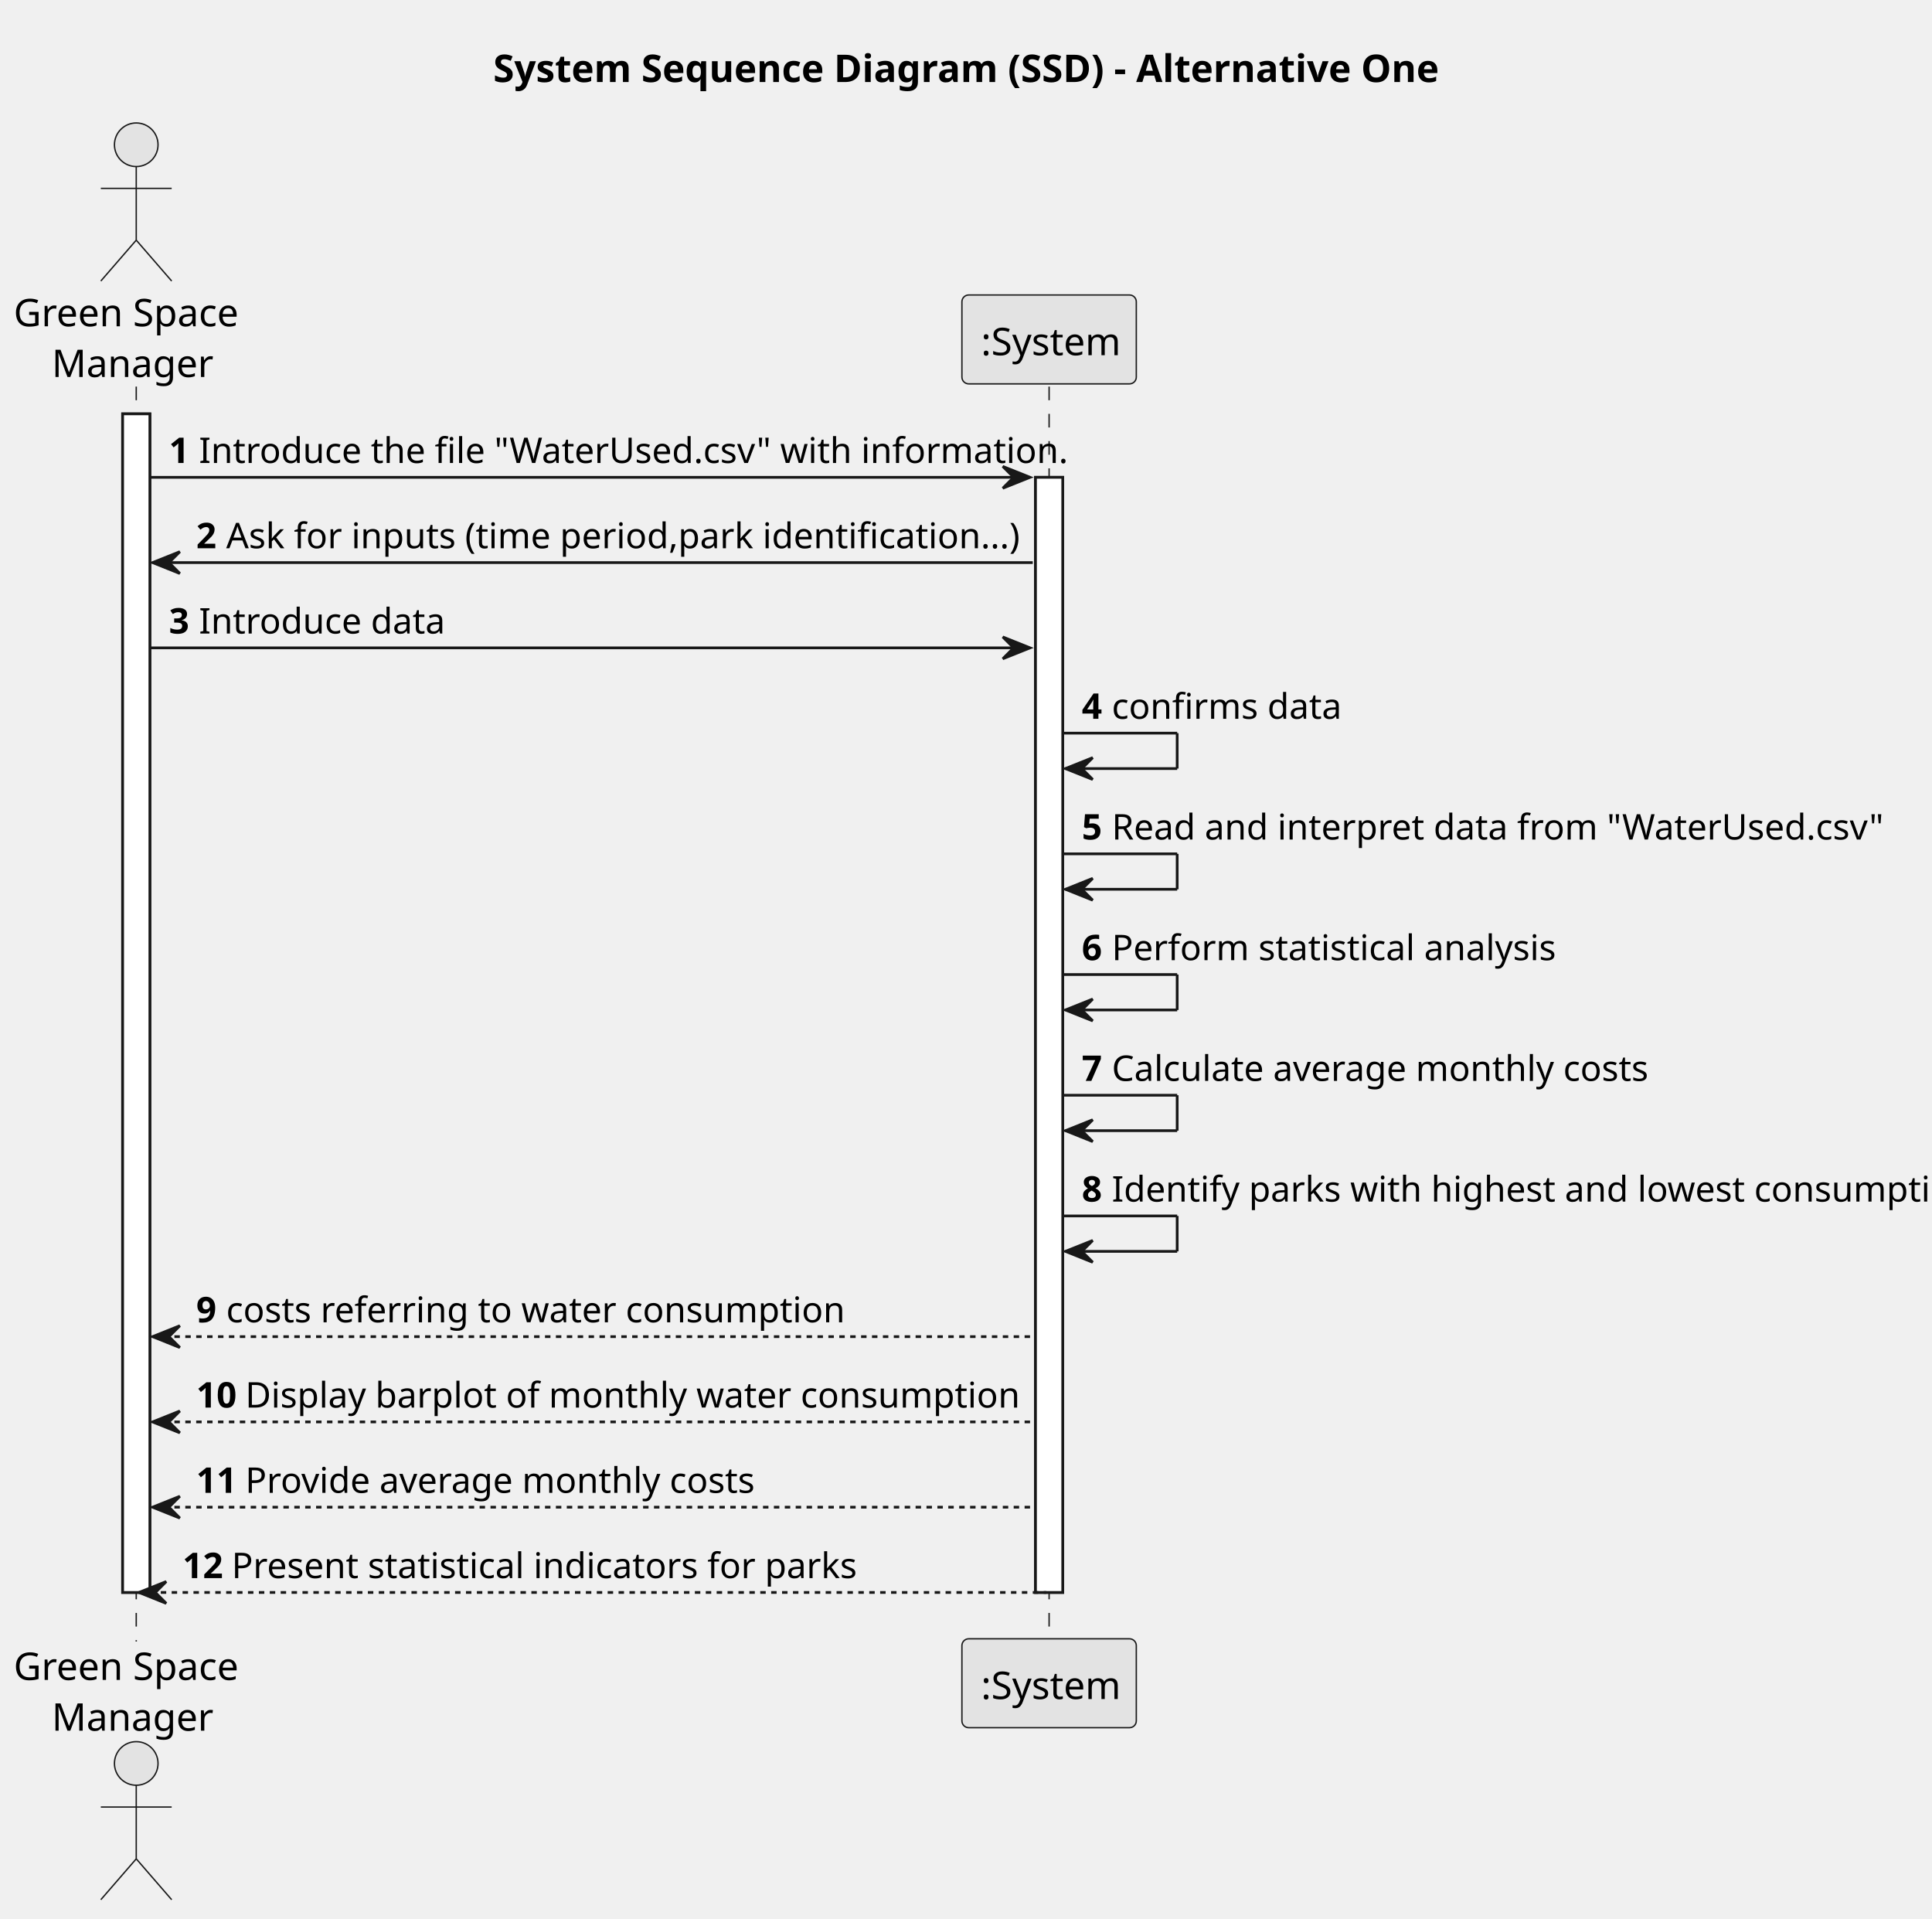
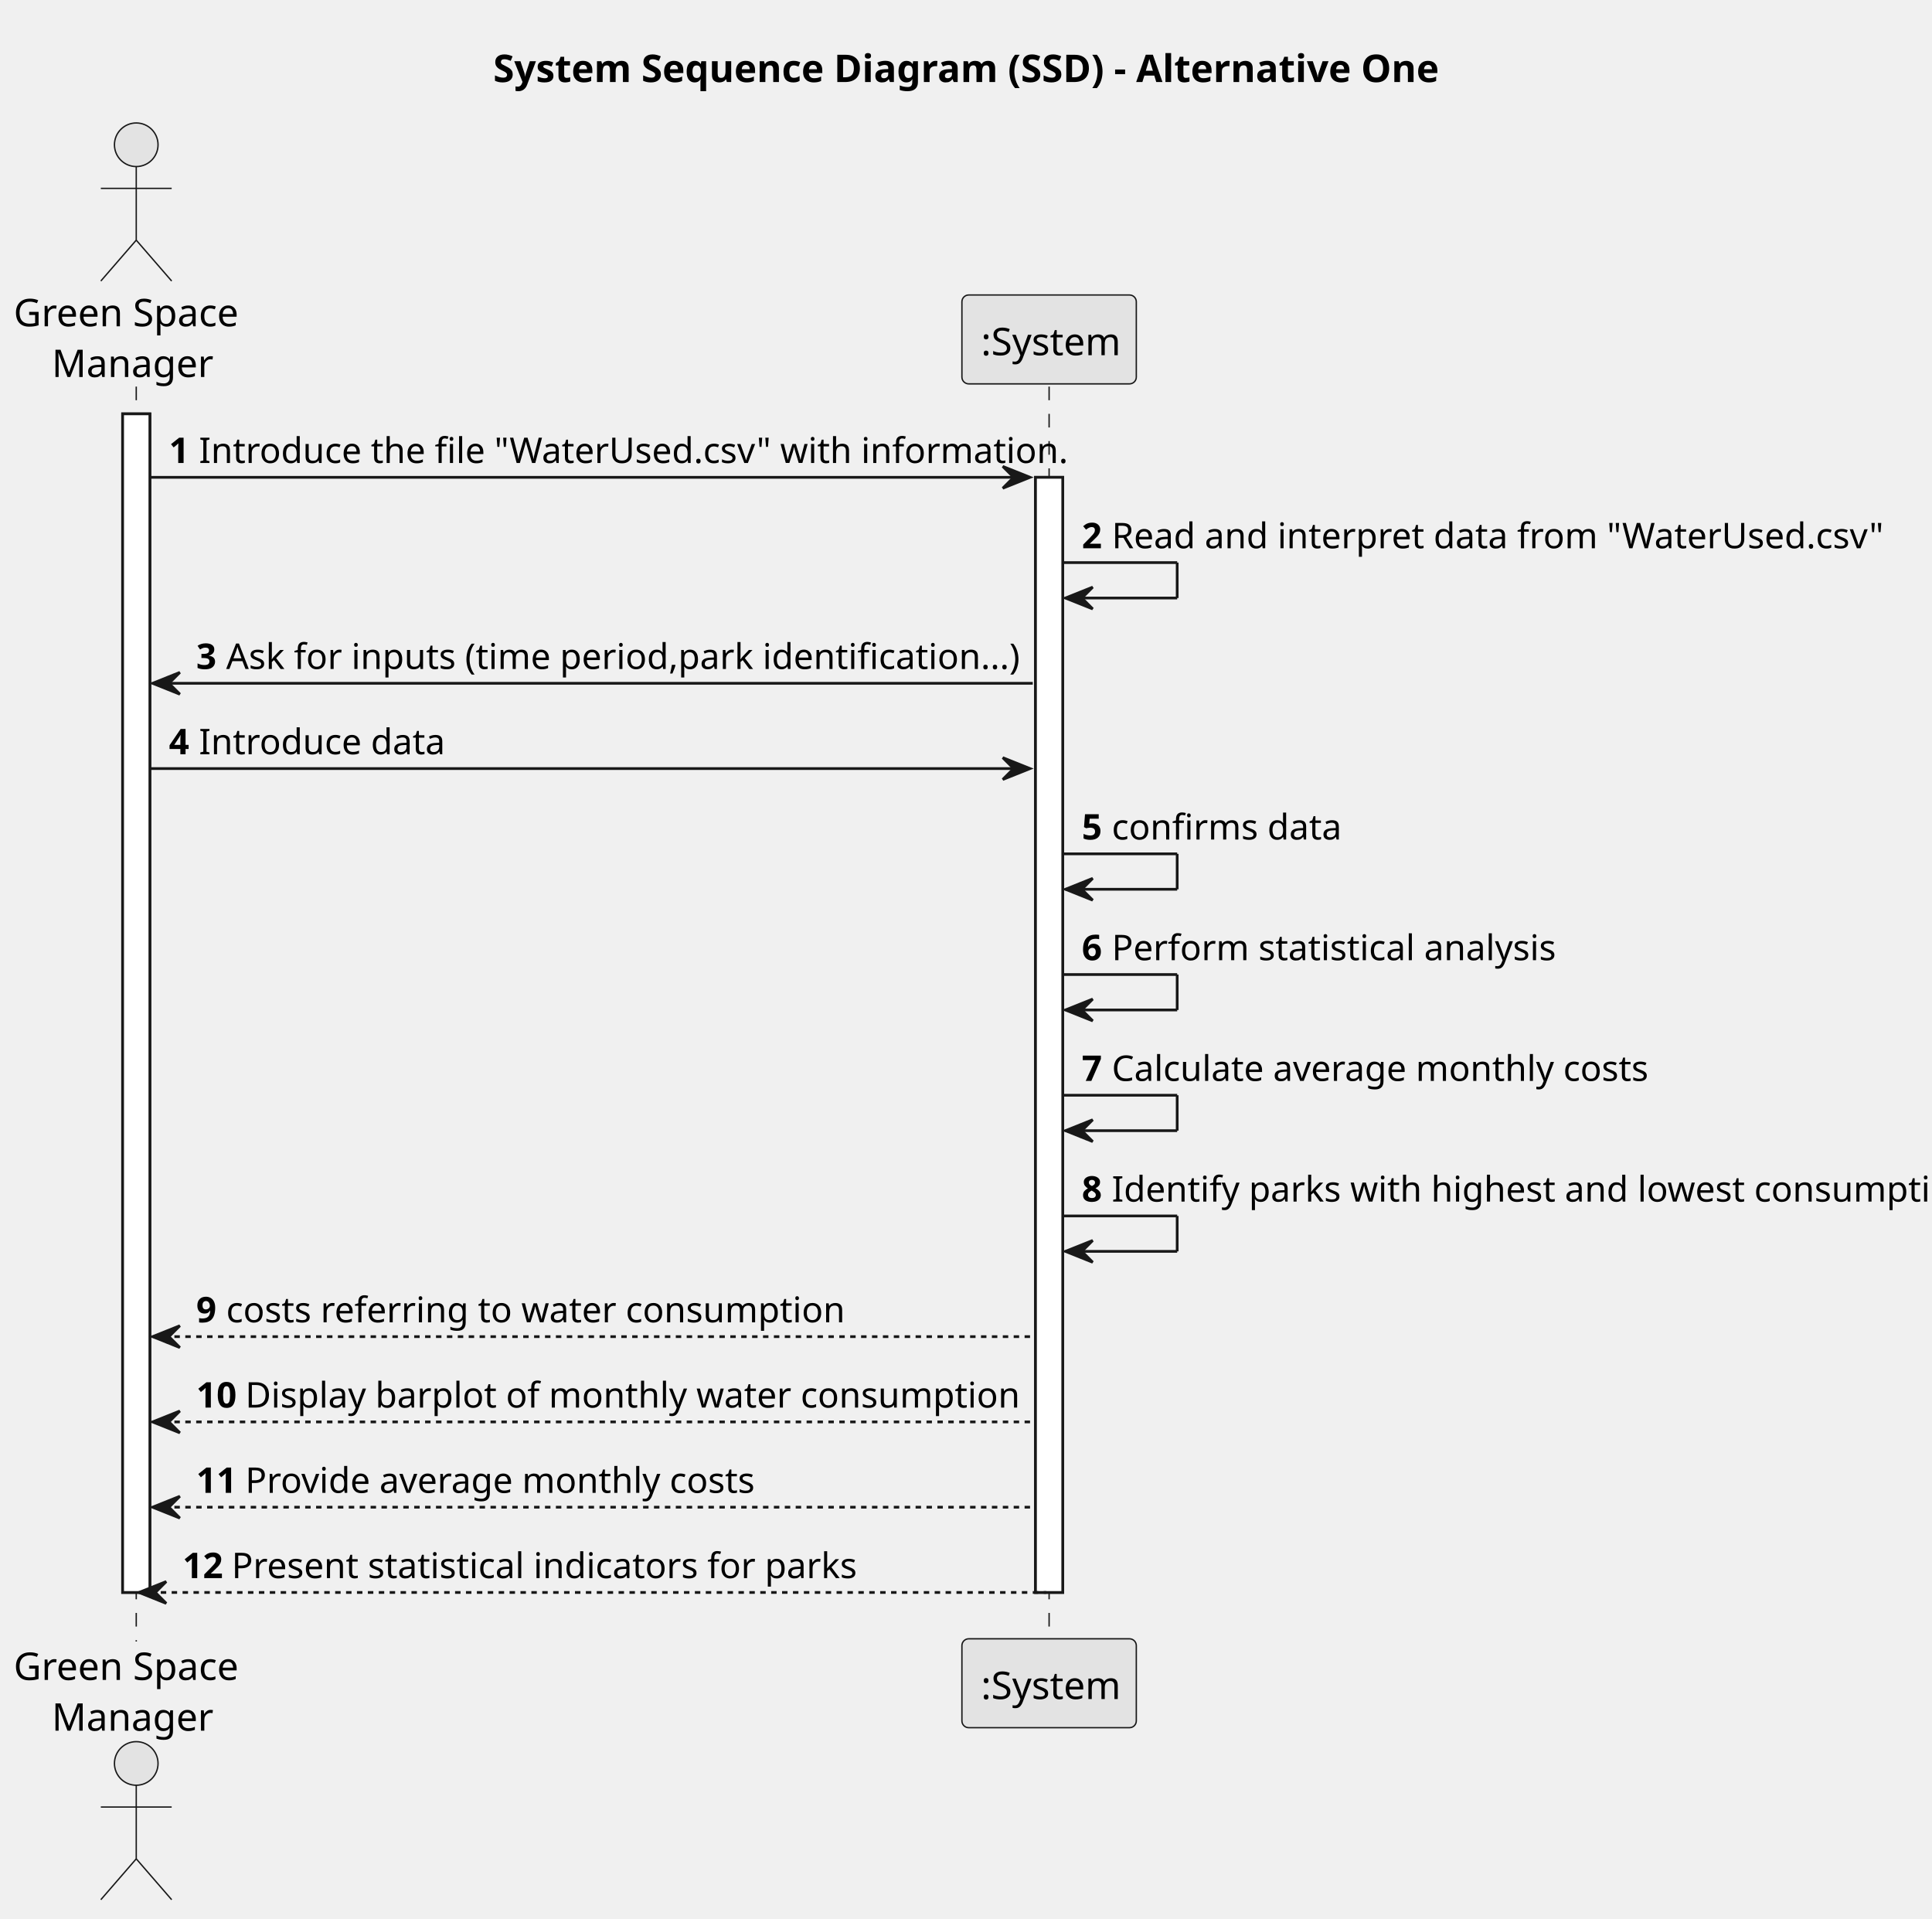
<svg xmlns="http://www.w3.org/2000/svg" contentStyleType="text/css" height="704px" preserveAspectRatio="none" style="width:709px;height:704px;background:#FFFFFF;" version="1.1" viewBox="0 0 709 704" width="709px" zoomAndPan="magnify">
  <defs />
  <g>
    <text fill="#000000" font-family="sans-serif" font-size="14" font-weight="bold" lengthAdjust="spacing" textLength="351" x="181" y="30.107">System Sequence Diagram (SSD) - Alternative One</text>
    <rect fill="#FFFFFF" height="432.492" style="stroke:#181818;stroke-width:1.0;" width="10" x="45" y="151.863" />
    <rect fill="#FFFFFF" height="409.201" style="stroke:#181818;stroke-width:1.0;" width="10" x="380" y="175.154" />
    <line style="stroke:#181818;stroke-width:0.5;stroke-dasharray:5.0,5.0;" x1="50" x2="50" y1="141.863" y2="602.356" />
    <line style="stroke:#181818;stroke-width:0.5;stroke-dasharray:5.0,5.0;" x1="385" x2="385" y1="141.863" y2="602.356" />
    <text fill="#000000" font-family="sans-serif" font-size="14" lengthAdjust="spacing" textLength="84" x="5" y="119.728">Green Space</text>
    <text fill="#000000" font-family="sans-serif" font-size="14" lengthAdjust="spacing" textLength="56" x="19" y="138.35">Manager</text>
    <ellipse cx="50" cy="53.121" fill="#E3E3E3" rx="8" ry="8" style="stroke:#181818;stroke-width:0.5;" />
    <path d="M50,61.121 L50,88.121 M37,69.121 L63,69.121 M50,88.121 L37,103.121 M50,88.121 L63,103.121 " fill="none" style="stroke:#181818;stroke-width:0.5;" />
    <text fill="#000000" font-family="sans-serif" font-size="14" lengthAdjust="spacing" textLength="84" x="5" y="616.463">Green Space</text>
    <text fill="#000000" font-family="sans-serif" font-size="14" lengthAdjust="spacing" textLength="56" x="19" y="635.084">Manager</text>
    <ellipse cx="50" cy="647.098" fill="#E3E3E3" rx="8" ry="8" style="stroke:#181818;stroke-width:0.5;" />
    <path d="M50,655.098 L50,682.098 M37,663.098 L63,663.098 M50,682.098 L37,697.098 M50,682.098 L63,697.098 " fill="none" style="stroke:#181818;stroke-width:0.5;" />
    <rect fill="#E3E3E3" height="32.621" rx="2.5" ry="2.5" style="stroke:#181818;stroke-width:0.5;" width="64" x="353" y="108.242" />
    <text fill="#000000" font-family="sans-serif" font-size="14" lengthAdjust="spacing" textLength="50" x="360" y="130.35">:System</text>
    <rect fill="#E3E3E3" height="32.621" rx="2.5" ry="2.5" style="stroke:#181818;stroke-width:0.5;" width="64" x="353" y="601.356" />
    <text fill="#000000" font-family="sans-serif" font-size="14" lengthAdjust="spacing" textLength="50" x="360" y="623.463">:System</text>
    <rect fill="#FFFFFF" height="432.492" style="stroke:#181818;stroke-width:1.0;" width="10" x="45" y="151.863" />
    <rect fill="#FFFFFF" height="409.201" style="stroke:#181818;stroke-width:1.0;" width="10" x="380" y="175.154" />
    <polygon fill="#181818" points="368,171.154,378,175.154,368,179.154,372,175.154" style="stroke:#181818;stroke-width:1.0;" />
    <line style="stroke:#181818;stroke-width:1.0;" x1="55" x2="374" y1="175.154" y2="175.154" />
    <text fill="#000000" font-family="sans-serif" font-size="13" font-weight="bold" lengthAdjust="spacing" textLength="7" x="62" y="169.892">1</text>
    <text fill="#000000" font-family="sans-serif" font-size="13" lengthAdjust="spacing" textLength="295" x="73" y="169.892">Introduce the file "WaterUsed.csv" with information.</text>
-     <polygon fill="#181818" points="66,202.445,56,206.445,66,210.445,62,206.445" style="stroke:#181818;stroke-width:1.0;" />
-     <line style="stroke:#181818;stroke-width:1.0;" x1="60" x2="379" y1="206.445" y2="206.445" />
-     <text fill="#000000" font-family="sans-serif" font-size="13" font-weight="bold" lengthAdjust="spacing" textLength="7" x="72" y="201.183">2</text>
-     <text fill="#000000" font-family="sans-serif" font-size="13" lengthAdjust="spacing" textLength="273" x="83" y="201.183">Ask for inputs (time period,park identification...)</text>
-     <polygon fill="#181818" points="368,233.736,378,237.736,368,241.736,372,237.736" style="stroke:#181818;stroke-width:1.0;" />
-     <line style="stroke:#181818;stroke-width:1.0;" x1="55" x2="374" y1="237.736" y2="237.736" />
-     <text fill="#000000" font-family="sans-serif" font-size="13" font-weight="bold" lengthAdjust="spacing" textLength="7" x="62" y="232.474">3</text>
-     <text fill="#000000" font-family="sans-serif" font-size="13" lengthAdjust="spacing" textLength="82" x="73" y="232.474">Introduce data</text>
-     <line style="stroke:#181818;stroke-width:1.0;" x1="390" x2="432" y1="269.027" y2="269.027" />
-     <line style="stroke:#181818;stroke-width:1.0;" x1="432" x2="432" y1="269.027" y2="282.027" />
-     <line style="stroke:#181818;stroke-width:1.0;" x1="391" x2="432" y1="282.027" y2="282.027" />
-     <polygon fill="#181818" points="401,278.027,391,282.027,401,286.027,397,282.027" style="stroke:#181818;stroke-width:1.0;" />
-     <text fill="#000000" font-family="sans-serif" font-size="13" font-weight="bold" lengthAdjust="spacing" textLength="7" x="397" y="263.765">4</text>
-     <text fill="#000000" font-family="sans-serif" font-size="13" lengthAdjust="spacing" textLength="78" x="408" y="263.765">confirms data</text>
+     <line style="stroke:#181818;stroke-width:1.0;" x1="390" x2="432" y1="206.445" y2="206.445" />
+     <line style="stroke:#181818;stroke-width:1.0;" x1="432" x2="432" y1="206.445" y2="219.445" />
+     <line style="stroke:#181818;stroke-width:1.0;" x1="391" x2="432" y1="219.445" y2="219.445" />
+     <polygon fill="#181818" points="401,215.445,391,219.445,401,223.445,397,219.445" style="stroke:#181818;stroke-width:1.0;" />
+     <text fill="#000000" font-family="sans-serif" font-size="13" font-weight="bold" lengthAdjust="spacing" textLength="7" x="397" y="201.183">2</text>
+     <text fill="#000000" font-family="sans-serif" font-size="13" lengthAdjust="spacing" textLength="266" x="408" y="201.183">Read and interpret data from "WaterUsed.csv"</text>
+     <polygon fill="#181818" points="66,246.736,56,250.736,66,254.736,62,250.736" style="stroke:#181818;stroke-width:1.0;" />
+     <line style="stroke:#181818;stroke-width:1.0;" x1="60" x2="379" y1="250.736" y2="250.736" />
+     <text fill="#000000" font-family="sans-serif" font-size="13" font-weight="bold" lengthAdjust="spacing" textLength="7" x="72" y="245.474">3</text>
+     <text fill="#000000" font-family="sans-serif" font-size="13" lengthAdjust="spacing" textLength="273" x="83" y="245.474">Ask for inputs (time period,park identification...)</text>
+     <polygon fill="#181818" points="368,278.027,378,282.027,368,286.027,372,282.027" style="stroke:#181818;stroke-width:1.0;" />
+     <line style="stroke:#181818;stroke-width:1.0;" x1="55" x2="374" y1="282.027" y2="282.027" />
+     <text fill="#000000" font-family="sans-serif" font-size="13" font-weight="bold" lengthAdjust="spacing" textLength="7" x="62" y="276.765">4</text>
+     <text fill="#000000" font-family="sans-serif" font-size="13" lengthAdjust="spacing" textLength="82" x="73" y="276.765">Introduce data</text>
    <line style="stroke:#181818;stroke-width:1.0;" x1="390" x2="432" y1="313.318" y2="313.318" />
    <line style="stroke:#181818;stroke-width:1.0;" x1="432" x2="432" y1="313.318" y2="326.318" />
    <line style="stroke:#181818;stroke-width:1.0;" x1="391" x2="432" y1="326.318" y2="326.318" />
    <polygon fill="#181818" points="401,322.318,391,326.318,401,330.318,397,326.318" style="stroke:#181818;stroke-width:1.0;" />
    <text fill="#000000" font-family="sans-serif" font-size="13" font-weight="bold" lengthAdjust="spacing" textLength="7" x="397" y="308.056">5</text>
-     <text fill="#000000" font-family="sans-serif" font-size="13" lengthAdjust="spacing" textLength="266" x="408" y="308.056">Read and interpret data from "WaterUsed.csv"</text>
+     <text fill="#000000" font-family="sans-serif" font-size="13" lengthAdjust="spacing" textLength="78" x="408" y="308.056">confirms data</text>
    <line style="stroke:#181818;stroke-width:1.0;" x1="390" x2="432" y1="357.609" y2="357.609" />
    <line style="stroke:#181818;stroke-width:1.0;" x1="432" x2="432" y1="357.609" y2="370.609" />
    <line style="stroke:#181818;stroke-width:1.0;" x1="391" x2="432" y1="370.609" y2="370.609" />
    <polygon fill="#181818" points="401,366.609,391,370.609,401,374.609,397,370.609" style="stroke:#181818;stroke-width:1.0;" />
    <text fill="#000000" font-family="sans-serif" font-size="13" font-weight="bold" lengthAdjust="spacing" textLength="7" x="397" y="352.347">6</text>
    <text fill="#000000" font-family="sans-serif" font-size="13" lengthAdjust="spacing" textLength="157" x="408" y="352.347">Perform statistical analysis</text>
    <line style="stroke:#181818;stroke-width:1.0;" x1="390" x2="432" y1="401.9" y2="401.9" />
    <line style="stroke:#181818;stroke-width:1.0;" x1="432" x2="432" y1="401.9" y2="414.9" />
    <line style="stroke:#181818;stroke-width:1.0;" x1="391" x2="432" y1="414.9" y2="414.9" />
    <polygon fill="#181818" points="401,410.9,391,414.9,401,418.9,397,414.9" style="stroke:#181818;stroke-width:1.0;" />
    <text fill="#000000" font-family="sans-serif" font-size="13" font-weight="bold" lengthAdjust="spacing" textLength="7" x="397" y="396.638">7</text>
    <text fill="#000000" font-family="sans-serif" font-size="13" lengthAdjust="spacing" textLength="188" x="408" y="396.638">Calculate average monthly costs</text>
    <line style="stroke:#181818;stroke-width:1.0;" x1="390" x2="432" y1="446.191" y2="446.191" />
    <line style="stroke:#181818;stroke-width:1.0;" x1="432" x2="432" y1="446.191" y2="459.191" />
    <line style="stroke:#181818;stroke-width:1.0;" x1="391" x2="432" y1="459.191" y2="459.191" />
    <polygon fill="#181818" points="401,455.191,391,459.191,401,463.191,397,459.191" style="stroke:#181818;stroke-width:1.0;" />
    <text fill="#000000" font-family="sans-serif" font-size="13" font-weight="bold" lengthAdjust="spacing" textLength="7" x="397" y="440.929">8</text>
    <text fill="#000000" font-family="sans-serif" font-size="13" lengthAdjust="spacing" textLength="294" x="408" y="440.929">Identify parks with highest and lowest consumption</text>
    <polygon fill="#181818" points="66,486.482,56,490.482,66,494.482,62,490.482" style="stroke:#181818;stroke-width:1.0;" />
    <line style="stroke:#181818;stroke-width:1.0;stroke-dasharray:2.0,2.0;" x1="60" x2="379" y1="490.482" y2="490.482" />
    <text fill="#000000" font-family="sans-serif" font-size="13" font-weight="bold" lengthAdjust="spacing" textLength="7" x="72" y="485.22">9</text>
    <text fill="#000000" font-family="sans-serif" font-size="13" lengthAdjust="spacing" textLength="210" x="83" y="485.22">costs referring to water consumption</text>
    <polygon fill="#181818" points="66,517.773,56,521.773,66,525.773,62,521.773" style="stroke:#181818;stroke-width:1.0;" />
    <line style="stroke:#181818;stroke-width:1.0;stroke-dasharray:2.0,2.0;" x1="60" x2="379" y1="521.773" y2="521.773" />
    <text fill="#000000" font-family="sans-serif" font-size="13" font-weight="bold" lengthAdjust="spacing" textLength="14" x="72" y="516.511">10</text>
    <text fill="#000000" font-family="sans-serif" font-size="13" lengthAdjust="spacing" textLength="263" x="90" y="516.511">Display barplot of monthly water consumption</text>
    <polygon fill="#181818" points="66,549.064,56,553.064,66,557.064,62,553.064" style="stroke:#181818;stroke-width:1.0;" />
    <line style="stroke:#181818;stroke-width:1.0;stroke-dasharray:2.0,2.0;" x1="60" x2="379" y1="553.064" y2="553.064" />
    <text fill="#000000" font-family="sans-serif" font-size="13" font-weight="bold" lengthAdjust="spacing" textLength="14" x="72" y="547.802">11</text>
    <text fill="#000000" font-family="sans-serif" font-size="13" lengthAdjust="spacing" textLength="176" x="90" y="547.802">Provide average monthly costs</text>
    <polygon fill="#181818" points="61,580.356,51,584.356,61,588.356,57,584.356" style="stroke:#181818;stroke-width:1.0;" />
    <line style="stroke:#181818;stroke-width:1.0;stroke-dasharray:2.0,2.0;" x1="55" x2="384" y1="584.356" y2="584.356" />
    <text fill="#000000" font-family="sans-serif" font-size="13" font-weight="bold" lengthAdjust="spacing" textLength="14" x="67" y="579.093">12</text>
    <text fill="#000000" font-family="sans-serif" font-size="13" lengthAdjust="spacing" textLength="219" x="85" y="579.093">Present statistical indicators for parks</text>
  </g>
</svg>
